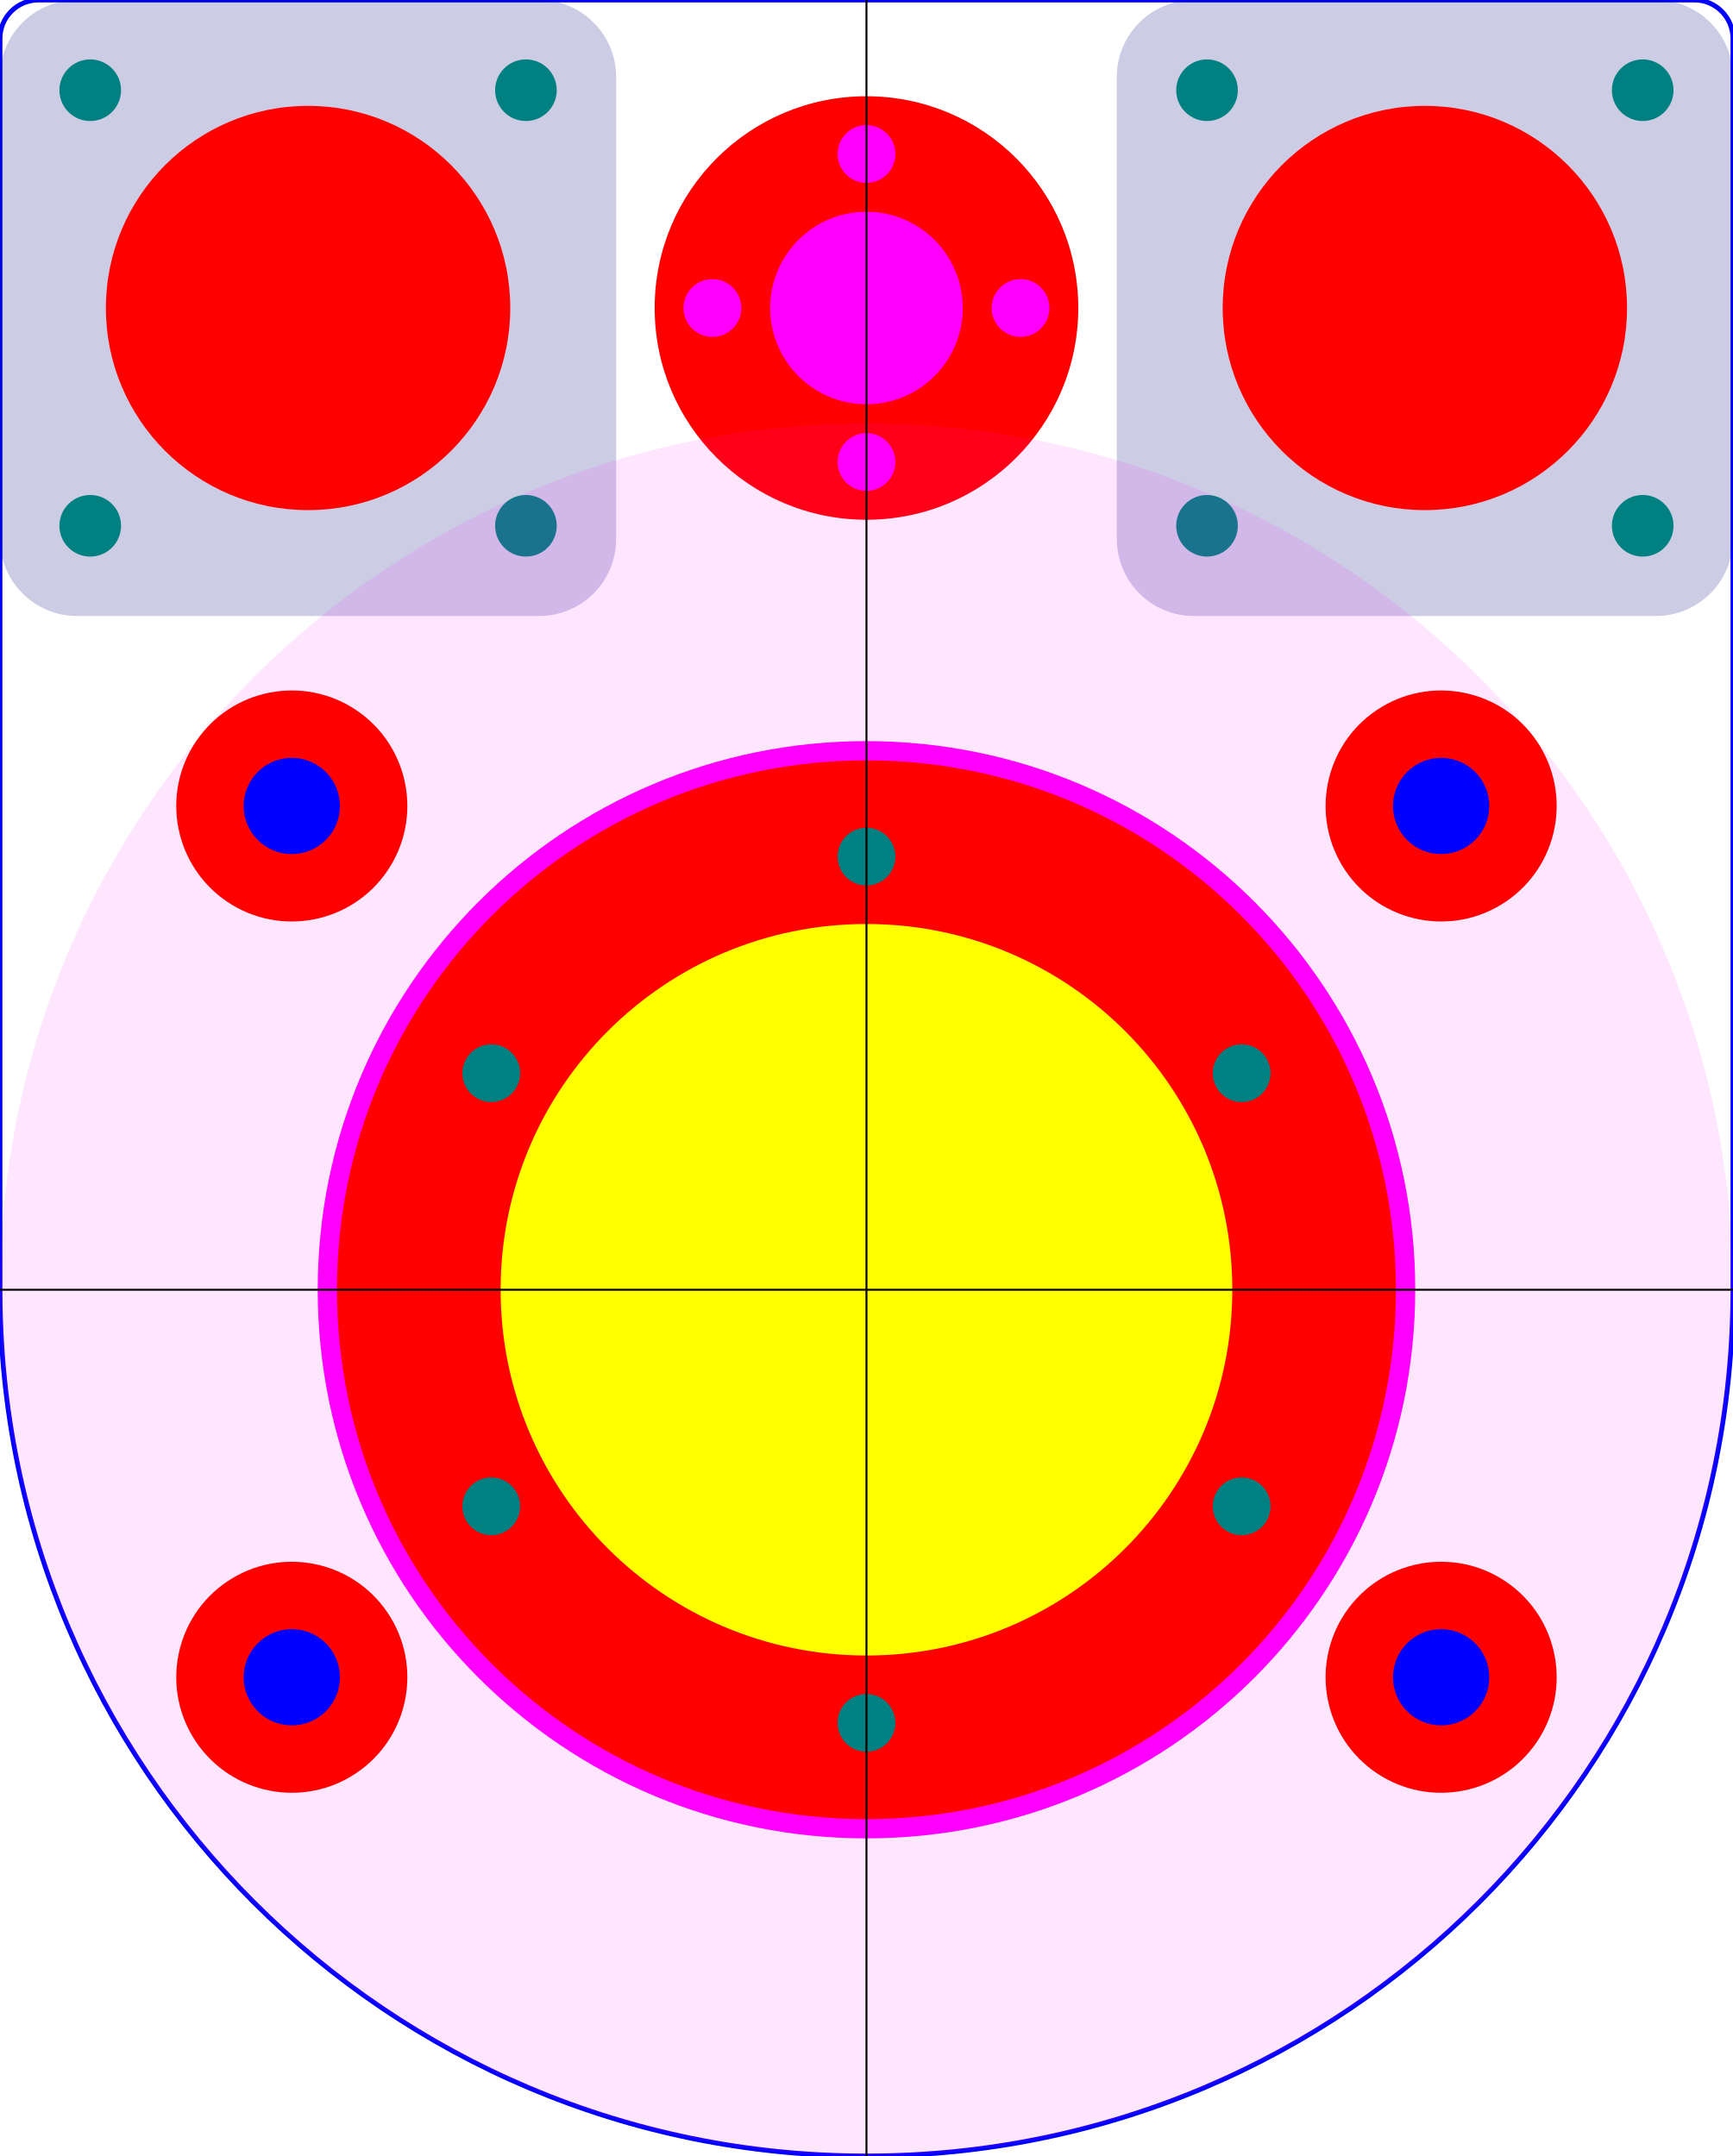
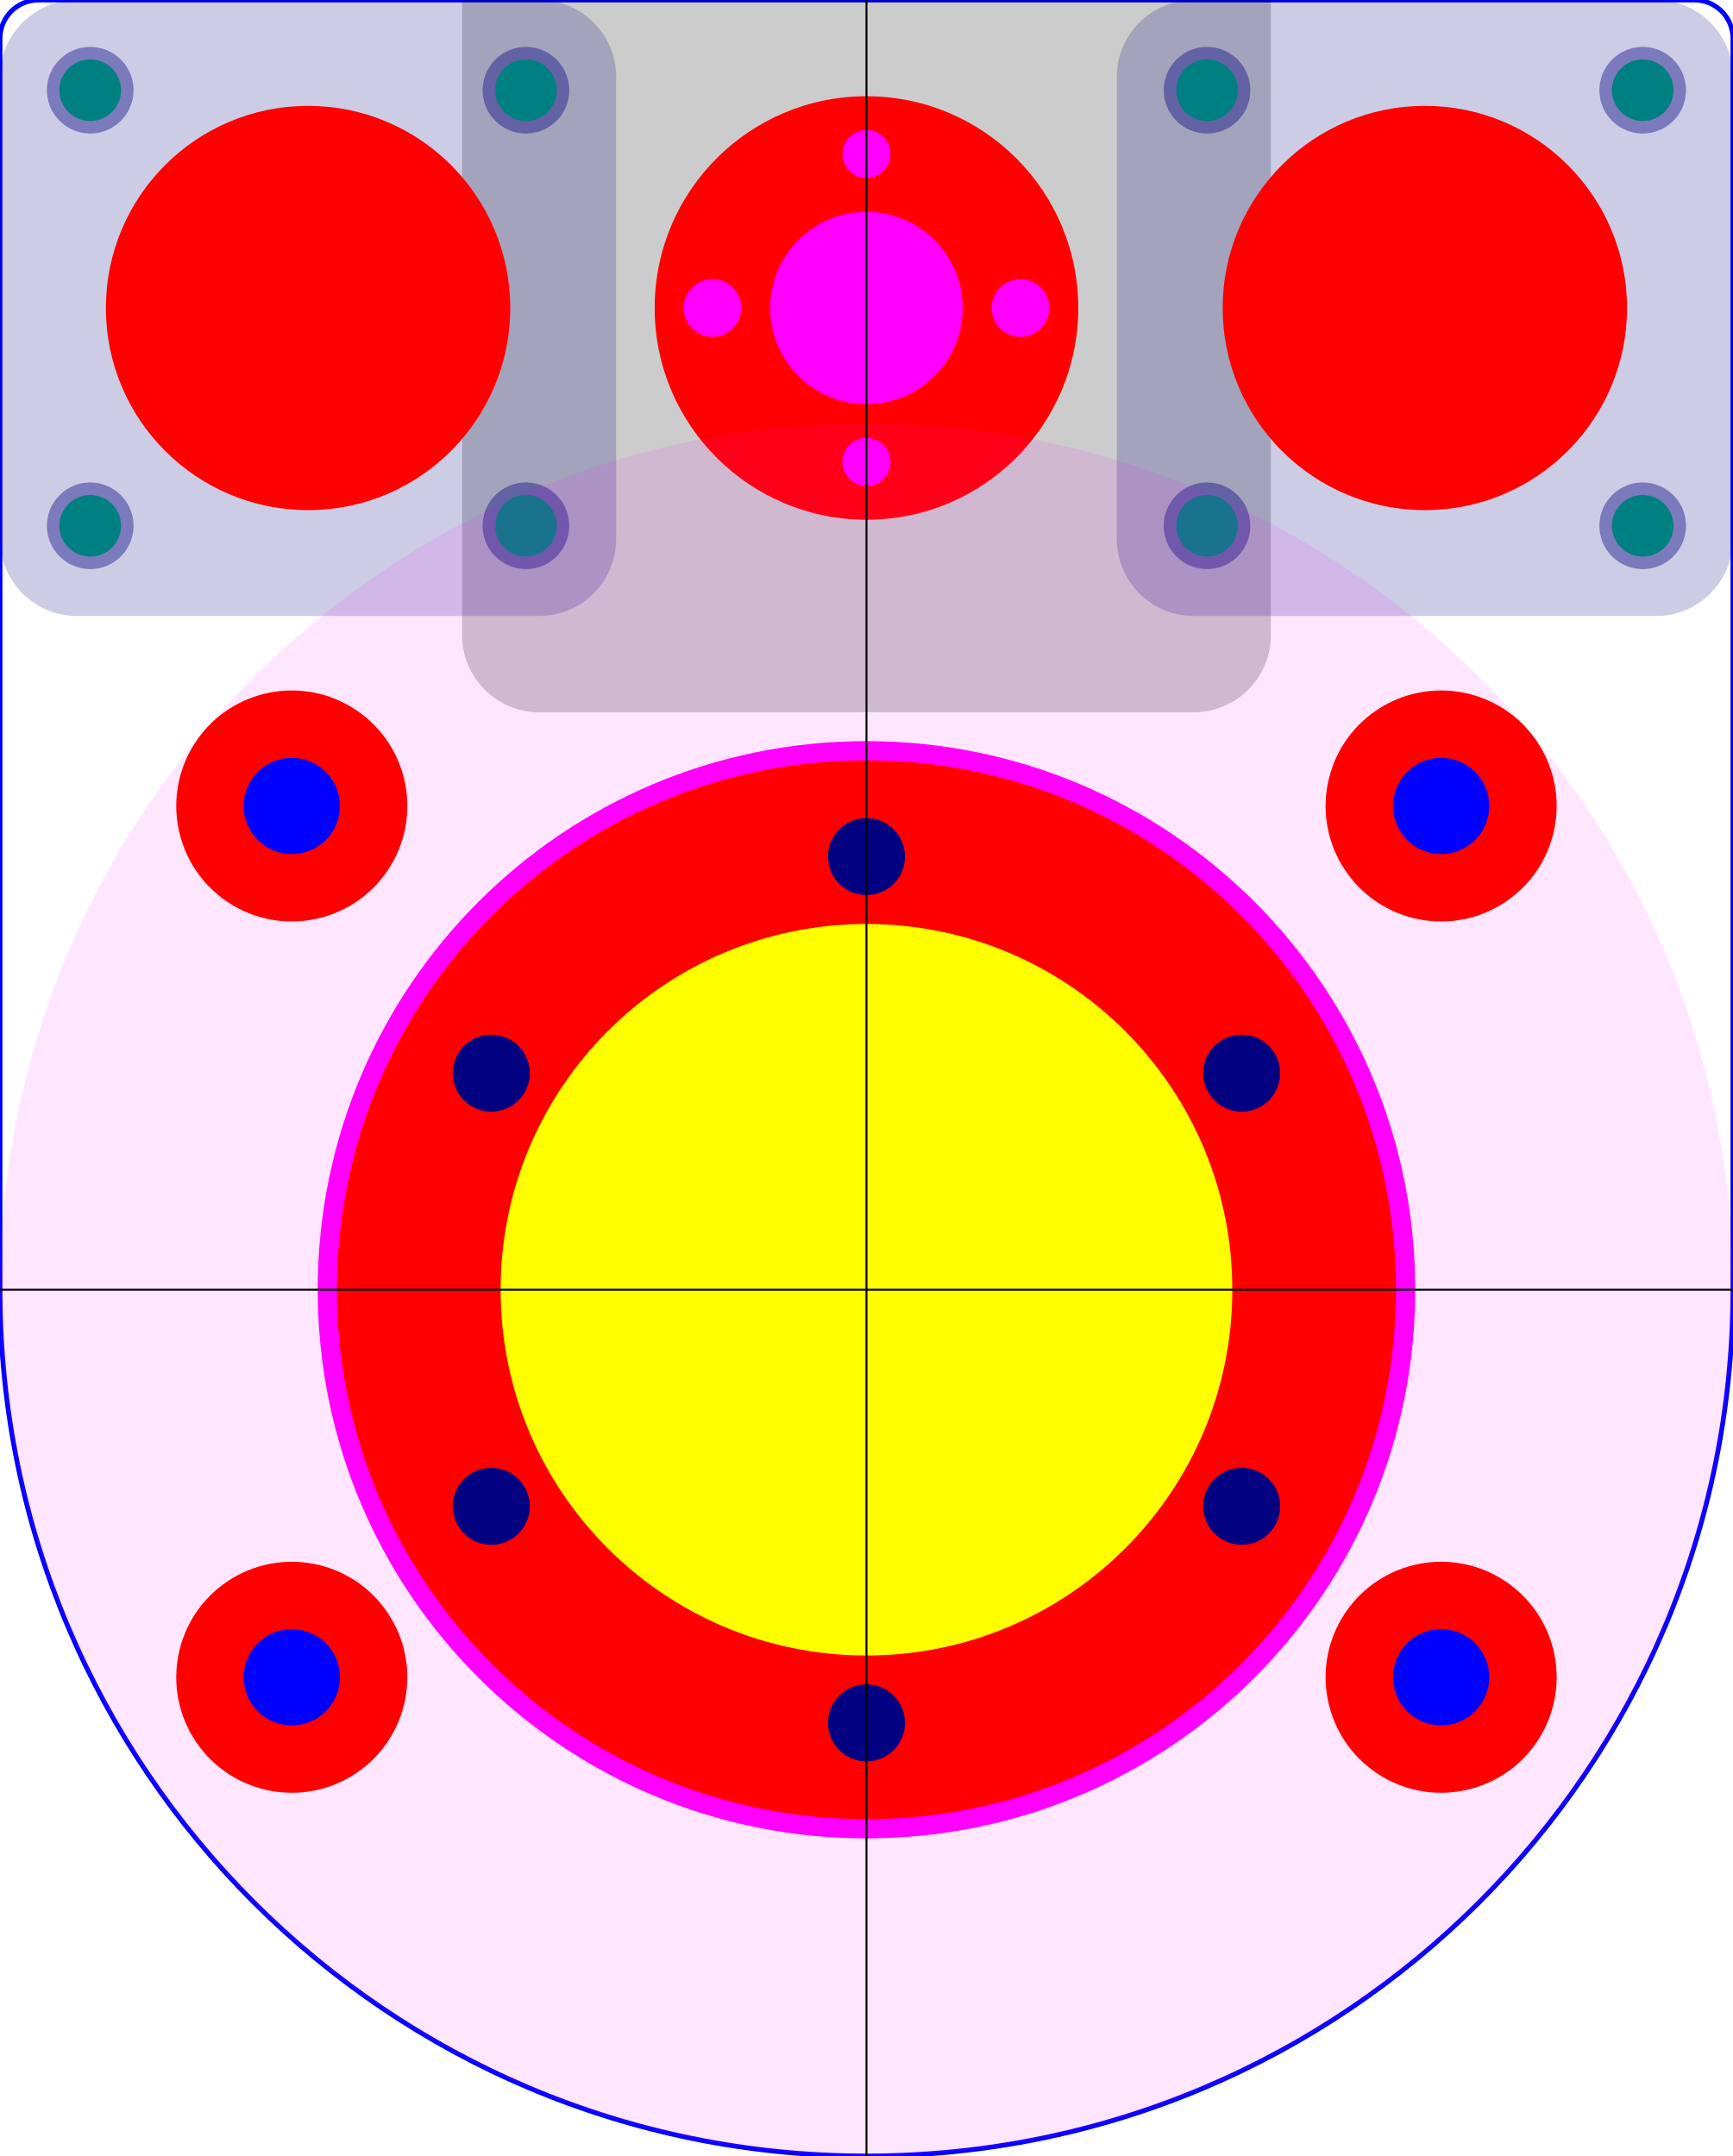
- <svg xmlns="http://www.w3.org/2000/svg" version="1.1" width="90mm" height="112mm" viewBox="0 0 90 112" id="spindle-D55">
+ <svg xmlns="http://www.w3.org/2000/svg" version="1.1" width="90mm" height="112mm" viewBox="0 0 90 112" id="spindle-D55" title="spindle-D55">
  <defs id="defs">
-     <circle id="screw_central_hole_ref" style="fill:#ff0000;fill-opacity:1" cx="0" cy="0" r="11" />
-     <circle id="backlash_item_hole_10.0mm" style="fill:#ff00ff;fill-opacity:1" cx="0" cy="0" r="5.0" />
-     <circle id="backlash_item_screw_3.0mm" style="fill:#ff00ff;fill-opacity:1" cx="0" cy="0" r="1.5" />
+     <circle id="leadscrew_central_hole_ref" style="fill:#ff0000;fill-opacity:1" cx="0" cy="0" r="11" />
+     <circle id="backlash_item_hole_10mm" style="fill:#ff00ff;fill-opacity:1" cx="0" cy="0" r="5.0" />
+     <circle id="backlash_screw_M3" style="fill:#ff00ff;fill-opacity:1" cx="0" cy="0" r="1.5" />
+     <circle id="backlash_screw_M3_thread_hole" style="fill:#ff00ff;fill-opacity:1" cx="0" cy="0" r="1.25" />
    <rect id="bearing_base_ref" style="fill:#000080;fill-opacity:0.2" width="32" height="32" x="0" y="0" rx="4" ry="4" />
    <circle id="bearing_cylinder" style="fill:#ff0000;fill-opacity:1" cx="0" cy="0" r="10.5" />
-     <circle id="bearing_screw_4.0mm" style="fill:#000080;fill-opacity:0" cx="0" cy="0" r="2.0" />
-     <circle id="bearing_screw_hole_3.2mm" style="fill:#008080;fill-opacity:1" cx="0" cy="0" r="1.60" />
-     <circle id="spacer_pocket_6.0mm" style="fill:#ff0000;fill-opacity:1" cx="0" cy="0" r="6" />
-     <circle id="spacer_screw_5.0mm" style="fill:#0000ff;fill-opacity:1" cx="0" cy="0" r="2.5" />
-     <circle id="spindle_screw_3.5mm" style="fill:#000080;fill-opacity:0" cx="0" cy="0" r="1.75" />
-     <circle id="spindle_screw_hole_3.0mm" style="fill:#008080;fill-opacity:1" cx="0" cy="0" r="1.50" />
+     <circle id="bearing_screw_pocket_4.5mm" style="fill:#000080;fill-opacity:0.4" cx="0" cy="0" r="2.25" />
+     <circle id="bearing_screw_M4" style="fill:#000080;fill-opacity:0" cx="0" cy="0" r="2.0" />
+     <circle id="bearing_screw_M3_thread_hole" style="fill:#008080;fill-opacity:1" cx="0" cy="0" r="1.60" />
+     <circle id="spacer_pocket_12mm" style="fill:#ff0000;fill-opacity:1" cx="0" cy="0" r="6" />
+     <circle id="spacer_screw_M5" style="fill:#0000ff;fill-opacity:1" cx="0" cy="0" r="2.5" />
+     <circle id="spindle_screw_M4" style="fill:#000080;fill-opacity:1" cx="0" cy="0" r="2.0" />
  </defs>
  <g id="layer1">
-     <path id="contour" style="fill:none;stroke:#0000ff;stroke-width:0.25" d="M 2.0,0.0 h 86       a 2 2 0 0 1 2 2     v 65     a 45,45 0 0 1 -90,0     v -65     a 2 2 0 0 1 2 -2    z" />
+     <path id="contour" style="fill:none;stroke:#0000ff;stroke-width:0.25" d="M 2.0,0.0 h 86       a 2 2 0 0 1 2 2      v 65      a 45,45 0 0 1 -90,0      v -65      a 2 2 0 0 1 2 -2     z" />
    <g id="layer_motor" transform="translate(24,-5)">
-       <rect rx="4" ry="4" width="42" height="42" style="fill:#000000; fill-opacity:0" />
+       <rect rx="4" ry="4" width="42" height="42" style="fill:#000000; fill-opacity:0.2" />
    </g>
    <g id="backlash" transform="translate(45,16)">
-       <use href="#screw_central_hole_ref" id="screw_central_hole" />
-       <use href="#backlash_item_hole_10.0mm" id="backlash_item_hole" />
-       <use href="#backlash_item_screw_3.0mm" transform="rotate(0)   translate(8,0)" id="backlash_item_screw_3.0mm_E" />
-       <use href="#backlash_item_screw_3.0mm" transform="rotate(90)  translate(8,0)" id="backlash_item_screw_3.0mm_S" />
-       <use href="#backlash_item_screw_3.0mm" transform="rotate(180) translate(8,0)" id="backlash_item_screw_3.0mm_W" />
-       <use href="#backlash_item_screw_3.0mm" transform="rotate(270) translate(8,0)" id="backlash_item_screw_3.0mm_N" />
+       <use href="#leadscrew_central_hole_ref" id="screw_central_hole" />
+       <use href="#backlash_item_hole_10mm" id="backlash_item_hole" />
+       <use href="#backlash_screw_M3_thread_hole" transform="rotate(90)  translate(8,0)" id="backlash_screw_M3_thread_hole_E" />
+       <use href="#backlash_screw_M3_thread_hole" transform="rotate(270) translate(8,0)" id="backlash_screw_M3_thread_hole_W" />
+       <use href="#backlash_screw_M3" transform="rotate(0)   translate(8,0)" id="backlash_screw_M3_S" />
+       <use href="#backlash_screw_M3" transform="rotate(180) translate(8,0)" id="backlash_screw_M3_N" />
    </g>
    <g id="bearing_1" transform="translate(0,0)">
      <use href="#bearing_base_ref" id="bearing_1_base" />
      <g id="bearing_1_items" transform="translate(16,16)">
        <use href="#bearing_cylinder" id="bearing_1_cylinder" />
-         <use href="#bearing_screw_4.0mm" transform="rotate( 45) translate(16 0)" id="bearing_1_screw_4.5mm_SE" />
-         <use href="#bearing_screw_4.0mm" transform="rotate(135) translate(16 0)" id="bearing_1_screw_4.5mm_SW" />
-         <use href="#bearing_screw_4.0mm" transform="rotate(225) translate(16 0)" id="bearing_1_screw_4.5mm_NW" />
-         <use href="#bearing_screw_4.0mm" transform="rotate(315) translate(16 0)" id="bearing_1_screw_4.5mm_NE" />
-         <use href="#bearing_screw_hole_3.2mm" transform="rotate( 45) translate(16 0)" id="bearing_1_screw_gew_3.2mm_SE" />
-         <use href="#bearing_screw_hole_3.2mm" transform="rotate(135) translate(16 0)" id="bearing_1_screw_gew_3.2mm_SW" />
-         <use href="#bearing_screw_hole_3.2mm" transform="rotate(225) translate(16 0)" id="bearing_1_screw_gew_3.2mm_NW" />
-         <use href="#bearing_screw_hole_3.2mm" transform="rotate(315) translate(16 0)" id="bearing_1_screw_gew_3.2mm_NE" />
+         <use href="#bearing_screw_pocket_4.5mm" transform="rotate( 45) translate(16 0)" id="bearing_1_screw_hole_4.5mm_SE" />
+         <use href="#bearing_screw_pocket_4.5mm" transform="rotate(135) translate(16 0)" id="bearing_1_screw_hole_4.5mm_SW" />
+         <use href="#bearing_screw_pocket_4.5mm" transform="rotate(225) translate(16 0)" id="bearing_1_screw_hole_4.5mm_NW" />
+         <use href="#bearing_screw_pocket_4.5mm" transform="rotate(315) translate(16 0)" id="bearing_1_screw_hole_4.5mm_NE" />
+         <use href="#bearing_screw_M4" transform="rotate( 45) translate(16 0)" id="bearing_1_screw_4.0mm_SE" />
+         <use href="#bearing_screw_M4" transform="rotate(135) translate(16 0)" id="bearing_1_screw_4.0mm_SW" />
+         <use href="#bearing_screw_M4" transform="rotate(225) translate(16 0)" id="bearing_1_screw_4.0mm_NW" />
+         <use href="#bearing_screw_M4" transform="rotate(315) translate(16 0)" id="bearing_1_screw_4.0mm_NE" />
+         <use href="#bearing_screw_M3_thread_hole" transform="rotate( 45) translate(16 0)" id="bearing_1_screw_gew_3.2mm_SE" />
+         <use href="#bearing_screw_M3_thread_hole" transform="rotate(135) translate(16 0)" id="bearing_1_screw_gew_3.2mm_SW" />
+         <use href="#bearing_screw_M3_thread_hole" transform="rotate(225) translate(16 0)" id="bearing_1_screw_gew_3.2mm_NW" />
+         <use href="#bearing_screw_M3_thread_hole" transform="rotate(315) translate(16 0)" id="bearing_1_screw_gew_3.2mm_NE" />
      </g>
    </g>
    <g id="bearing_2" transform="translate(58,0)">
      <use href="#bearing_base_ref" id="bearing_2_base" />
      <g id="bearing_2_items" transform="translate(16,16)">
        <use href="#bearing_cylinder" id="bearing_2_cylinder" />
-         <use href="#bearing_screw_4.0mm" transform="rotate( 45) translate(16 0)" id="bearing_2_screw_4.5mm_SE" />
-         <use href="#bearing_screw_4.0mm" transform="rotate(135) translate(16 0)" id="bearing_2_screw_4.5mm_SW" />
-         <use href="#bearing_screw_4.0mm" transform="rotate(225) translate(16 0)" id="bearing_2_screw_4.5mm_NW" />
-         <use href="#bearing_screw_4.0mm" transform="rotate(315) translate(16 0)" id="bearing_2_screw_4.5mm_NE" />
-         <use href="#bearing_screw_hole_3.2mm" transform="rotate( 45) translate(16 0)" id="bearing_2_screw_gew_3.2mm_SE" />
-         <use href="#bearing_screw_hole_3.2mm" transform="rotate(135) translate(16 0)" id="bearing_2_screw_gew_3.2mm_SW" />
-         <use href="#bearing_screw_hole_3.2mm" transform="rotate(225) translate(16 0)" id="bearing_2_screw_gew_3.2mm_NW" />
-         <use href="#bearing_screw_hole_3.2mm" transform="rotate(315) translate(16 0)" id="bearing_2_screw_gew_3.2mm_NE" />
+         <use href="#bearing_screw_pocket_4.5mm" transform="rotate( 45) translate(16 0)" id="bearing_2_screw_hole_4.5mm_SE" />
+         <use href="#bearing_screw_pocket_4.5mm" transform="rotate(135) translate(16 0)" id="bearing_2_screw_hole_4.5mm_SW" />
+         <use href="#bearing_screw_pocket_4.5mm" transform="rotate(225) translate(16 0)" id="bearing_2_screw_hole_4.5mm_NW" />
+         <use href="#bearing_screw_pocket_4.5mm" transform="rotate(315) translate(16 0)" id="bearing_2_screw_hole_4.5mm_NE" />
+         <use href="#bearing_screw_M4" transform="rotate( 45) translate(16 0)" id="bearing_2_screw_4.0mm_SE" />
+         <use href="#bearing_screw_M4" transform="rotate(135) translate(16 0)" id="bearing_2_screw_4.0mm_SW" />
+         <use href="#bearing_screw_M4" transform="rotate(225) translate(16 0)" id="bearing_2_screw_4.0mm_NW" />
+         <use href="#bearing_screw_M4" transform="rotate(315) translate(16 0)" id="bearing_2_screw_4.0mm_NE" />
+         <use href="#bearing_screw_M3_thread_hole" transform="rotate( 45) translate(16 0)" id="bearing_2_screw_gew_3.2mm_SE" />
+         <use href="#bearing_screw_M3_thread_hole" transform="rotate(135) translate(16 0)" id="bearing_2_screw_gew_3.2mm_SW" />
+         <use href="#bearing_screw_M3_thread_hole" transform="rotate(225) translate(16 0)" id="bearing_2_screw_gew_3.2mm_NW" />
+         <use href="#bearing_screw_M3_thread_hole" transform="rotate(315) translate(16 0)" id="bearing_2_screw_gew_3.2mm_NE" />
      </g>
    </g>
    <g id="spindle" transform="translate(45,67)">
      <circle id="large_circle_indicator" style="fill:#ff00ff;fill-opacity:0.1" r="45.0" />
      <circle id="spindle-hole2" style="fill:#ff00ff;fill-opacity:1" r="28.5" />
      <circle id="spindle-hole" style="fill:#ff0000;fill-opacity:1" r="27.5" />
      <circle id="spindle-small-base" style="fill:#ffff00;fill-opacity:1" r="19.0" />
-       <use href="#spindle_screw_3.5mm" transform="rotate(0)   translate(0.0 22.5)" id="spindle_screw_3.5mm_NN" />
-       <use href="#spindle_screw_3.5mm" transform="rotate(60)  translate(0.0 22.5)" id="spindle_screw_3.5mm_1" />
-       <use href="#spindle_screw_3.5mm" transform="rotate(120) translate(0.0 22.5)" id="spindle_screw_3.5mm_2" />
-       <use href="#spindle_screw_3.5mm" transform="rotate(180) translate(0.0 22.5)" id="spindle_screw_3.5mm_SS" />
-       <use href="#spindle_screw_3.5mm" transform="rotate(240) translate(0.0 22.5)" id="spindle_screw_3.5mm_3" />
-       <use href="#spindle_screw_3.5mm" transform="rotate(300) translate(0.0 22.5)" id="spindle_screw_3.5mm_4" />
-       <use href="#spindle_screw_hole_3.0mm" transform="rotate(0)   translate(0.0 22.5)" id="spindle_screw_hole_3.0mm_NN" />
-       <use href="#spindle_screw_hole_3.0mm" transform="rotate(60)  translate(0.0 22.5)" id="spindle_screw_hole_3.0mm_1" />
-       <use href="#spindle_screw_hole_3.0mm" transform="rotate(120) translate(0.0 22.5)" id="spindle_screw_hole_3.0mm_2" />
-       <use href="#spindle_screw_hole_3.0mm" transform="rotate(180) translate(0.0 22.5)" id="spindle_screw_hole_3.0mm_SS" />
-       <use href="#spindle_screw_hole_3.0mm" transform="rotate(240) translate(0.0 22.5)" id="spindle_screw_hole_3.0mm_3" />
-       <use href="#spindle_screw_hole_3.0mm" transform="rotate(300) translate(0.0 22.5)" id="spindle_screw_hole_3.0mm_4" />
+       <use href="#spindle_screw_M4" transform="rotate(0)   translate(0.0 22.5)" id="spindle_screw_M4.5_NN" />
+       <use href="#spindle_screw_M4" transform="rotate(60)  translate(0.0 22.5)" id="spindle_screw_M4_1" />
+       <use href="#spindle_screw_M4" transform="rotate(120) translate(0.0 22.5)" id="spindle_screw_M4_2" />
+       <use href="#spindle_screw_M4" transform="rotate(180) translate(0.0 22.5)" id="spindle_screw_M4_SS" />
+       <use href="#spindle_screw_M4" transform="rotate(240) translate(0.0 22.5)" id="spindle_screw_M4_3" />
+       <use href="#spindle_screw_M4" transform="rotate(300) translate(0.0 22.5)" id="spindle_screw_M4_4" />
    </g>
    <g id="spacers" transform="translate(45,67)">
-       <use href="#spacer_pocket_6.0mm" transform="rotate(34) translate(36 0)" id="spacer_pocket_SW" />
-       <use href="#spacer_pocket_6.0mm" transform="translate(0 -5) rotate(-34) translate(36 0)" id="spacer_pocket_NW" />
-       <use href="#spacer_pocket_6.0mm" transform="translate(0 -5) rotate(34) translate(-36 0)" id="spacer_pocket_NE" />
-       <use href="#spacer_pocket_6.0mm" transform="rotate(-34) translate(-36 0)" id="spacer_pocket_SE" />
-       <use href="#spacer_screw_5.0mm" transform="rotate(34) translate(36 0)" id="spacer_screw_5.0mm_SW" />
-       <use href="#spacer_screw_5.0mm" transform="translate(0 -5) rotate(-34) translate(36 0)" id="spacer_screw_5.0mm_NW" />
-       <use href="#spacer_screw_5.0mm" transform="translate(0 -5) rotate(34) translate(-36 0)" id="spacer_screw_5.0mm_NE" />
-       <use href="#spacer_screw_5.0mm" transform="rotate(-34) translate(-36 0)" id="spacer_screw_5.0mm_SE" />
+       <use href="#spacer_pocket_12mm" transform="rotate(34) translate(36 0)" id="spacer_pocket_SW" />
+       <use href="#spacer_pocket_12mm" transform="translate(0 -5) rotate(-34) translate(36 0)" id="spacer_pocket_NW" />
+       <use href="#spacer_pocket_12mm" transform="translate(0 -5) rotate(34) translate(-36 0)" id="spacer_pocket_NE" />
+       <use href="#spacer_pocket_12mm" transform="rotate(-34) translate(-36 0)" id="spacer_pocket_SE" />
+       <use href="#spacer_screw_M5" transform="rotate(34) translate(36 0)" id="spacer_screw_M5_SW" />
+       <use href="#spacer_screw_M5" transform="translate(0 -5) rotate(-34) translate(36 0)" id="spacer_screw_M5_NW" />
+       <use href="#spacer_screw_M5" transform="translate(0 -5) rotate(34) translate(-36 0)" id="spacer_screw_M5_NE" />
+       <use href="#spacer_screw_M5" transform="rotate(-34) translate(-36 0)" id="spacer_screw_M5_SE" />
    </g>
    <g id="lines_ref">
      <path id="horizontal_line" style="fill:none;stroke:#000000;stroke-width:0.1" d="M 0,67 90,67" />
      <path id="vertical_line" style="fill:none;stroke:#000000;stroke-width:0.1" d="M 45,0 45,112" />
    </g>
  </g>
</svg>
